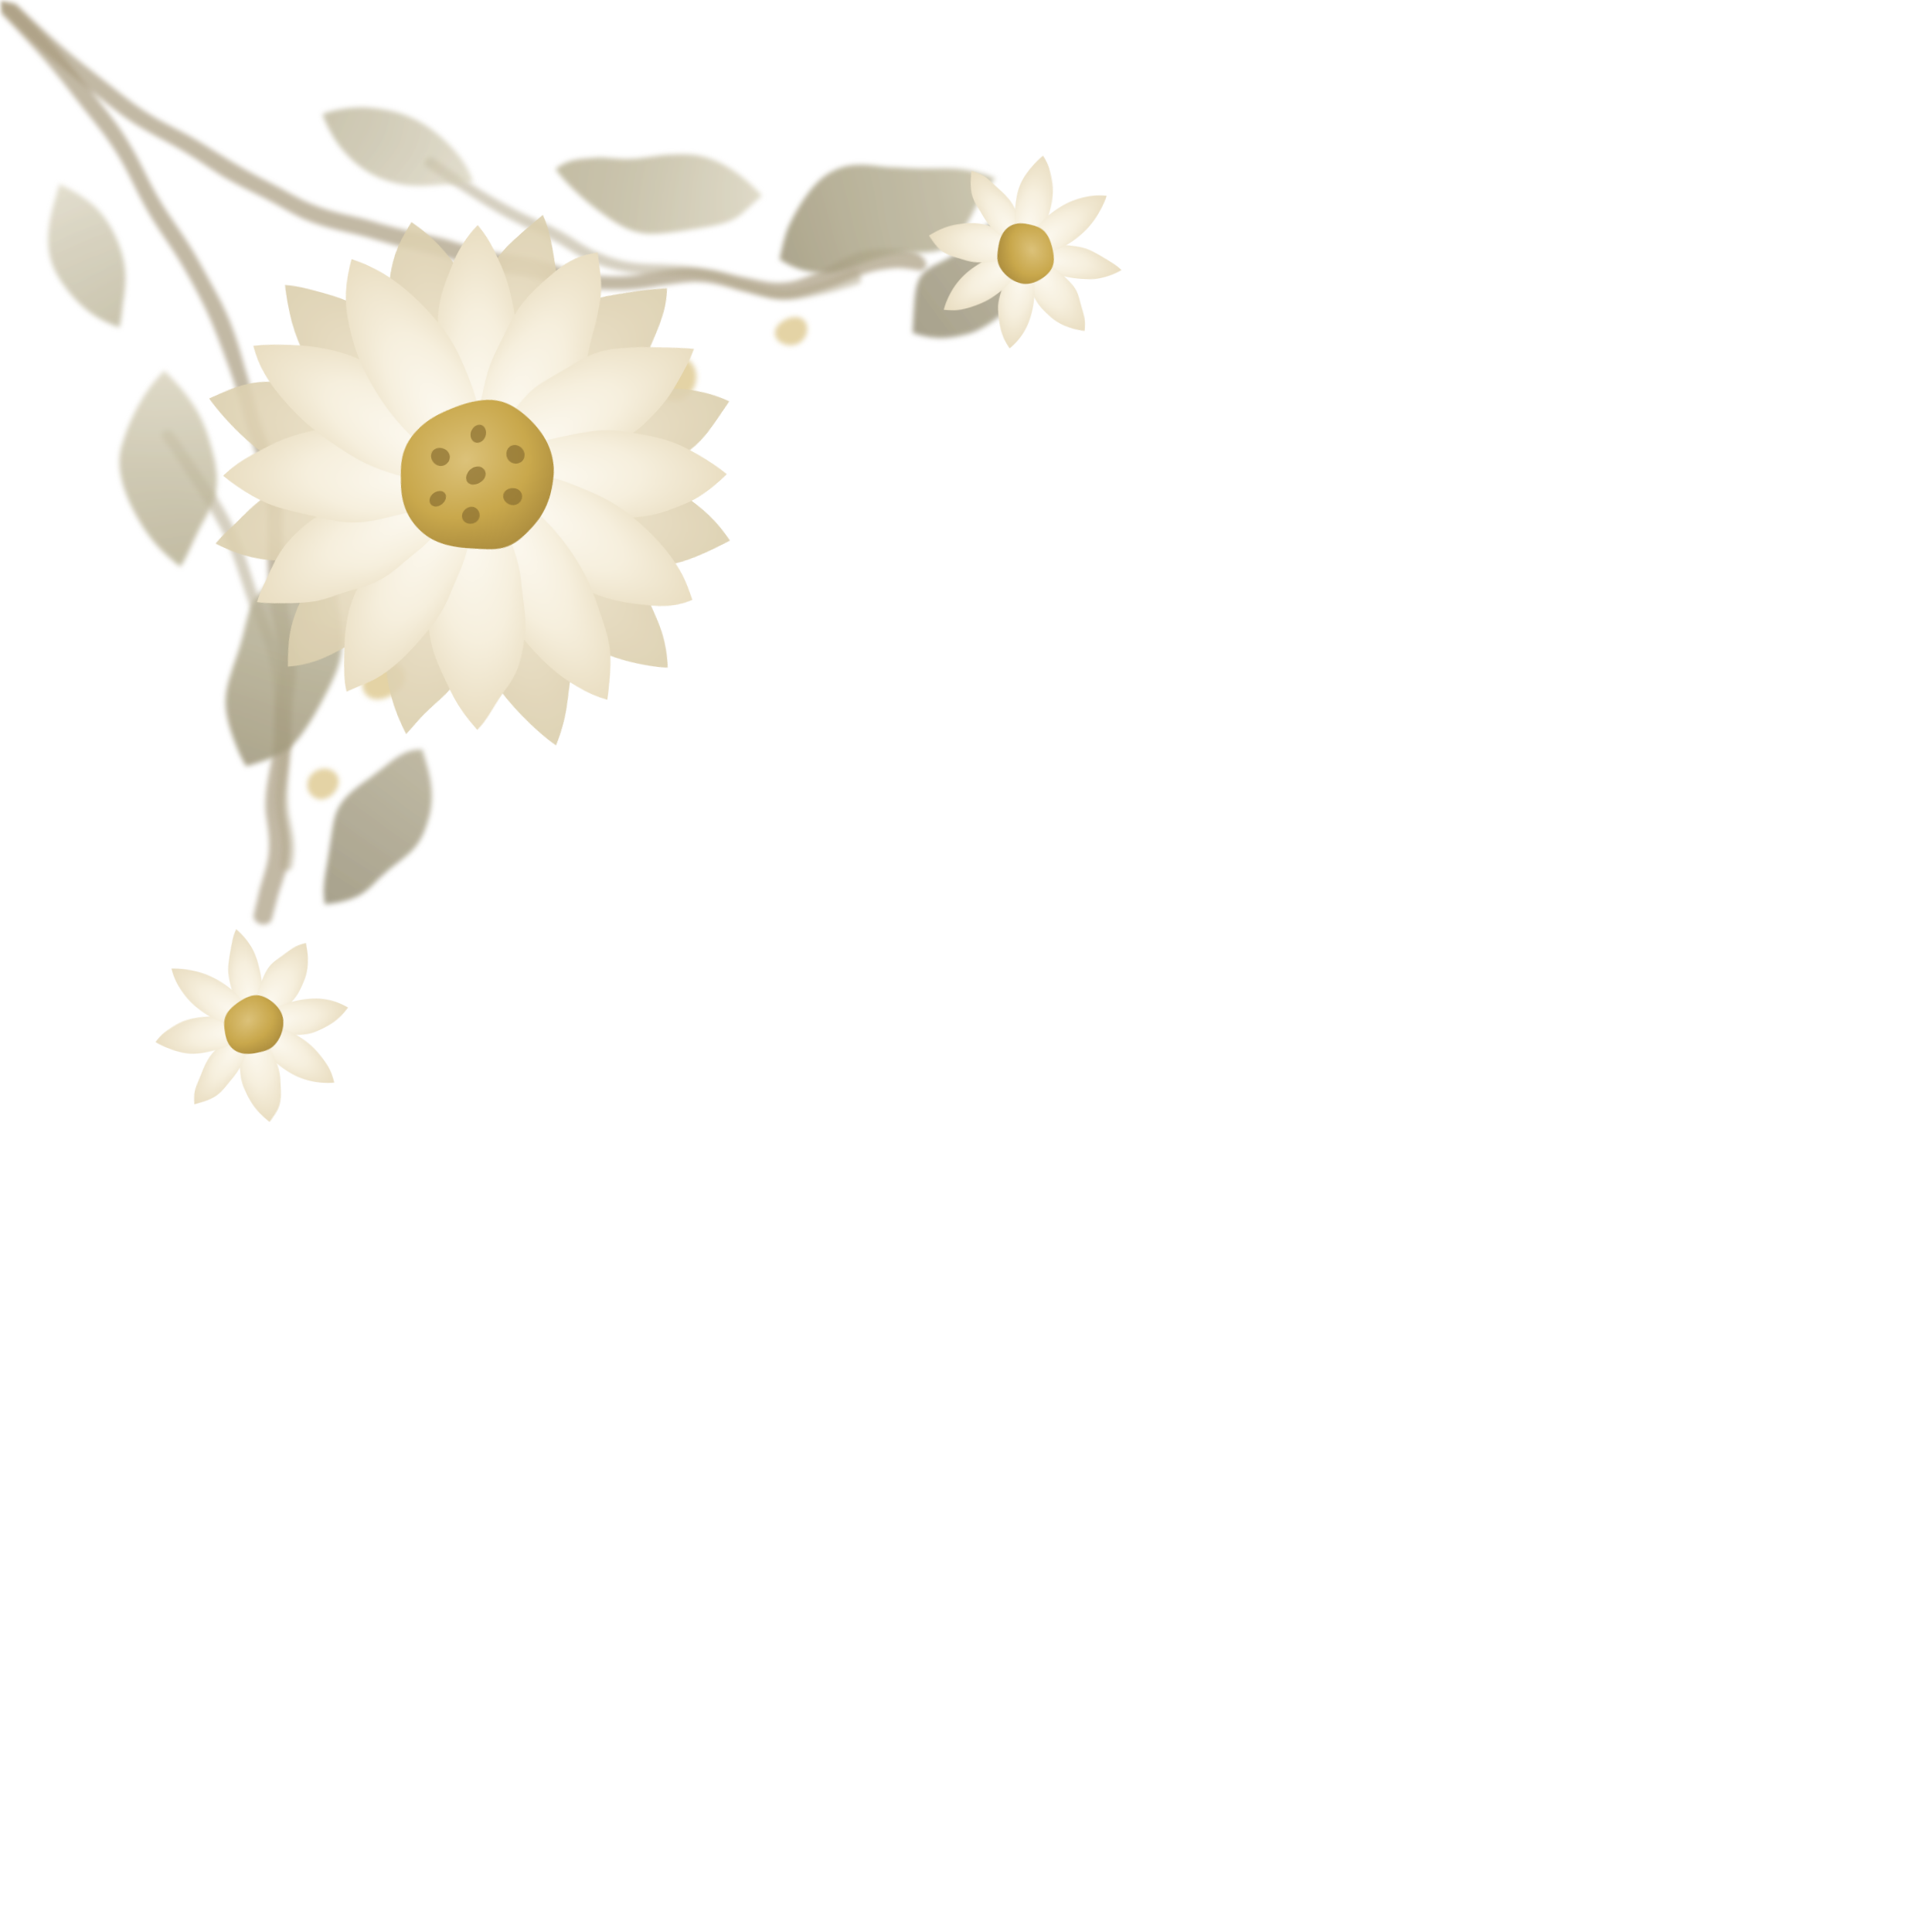
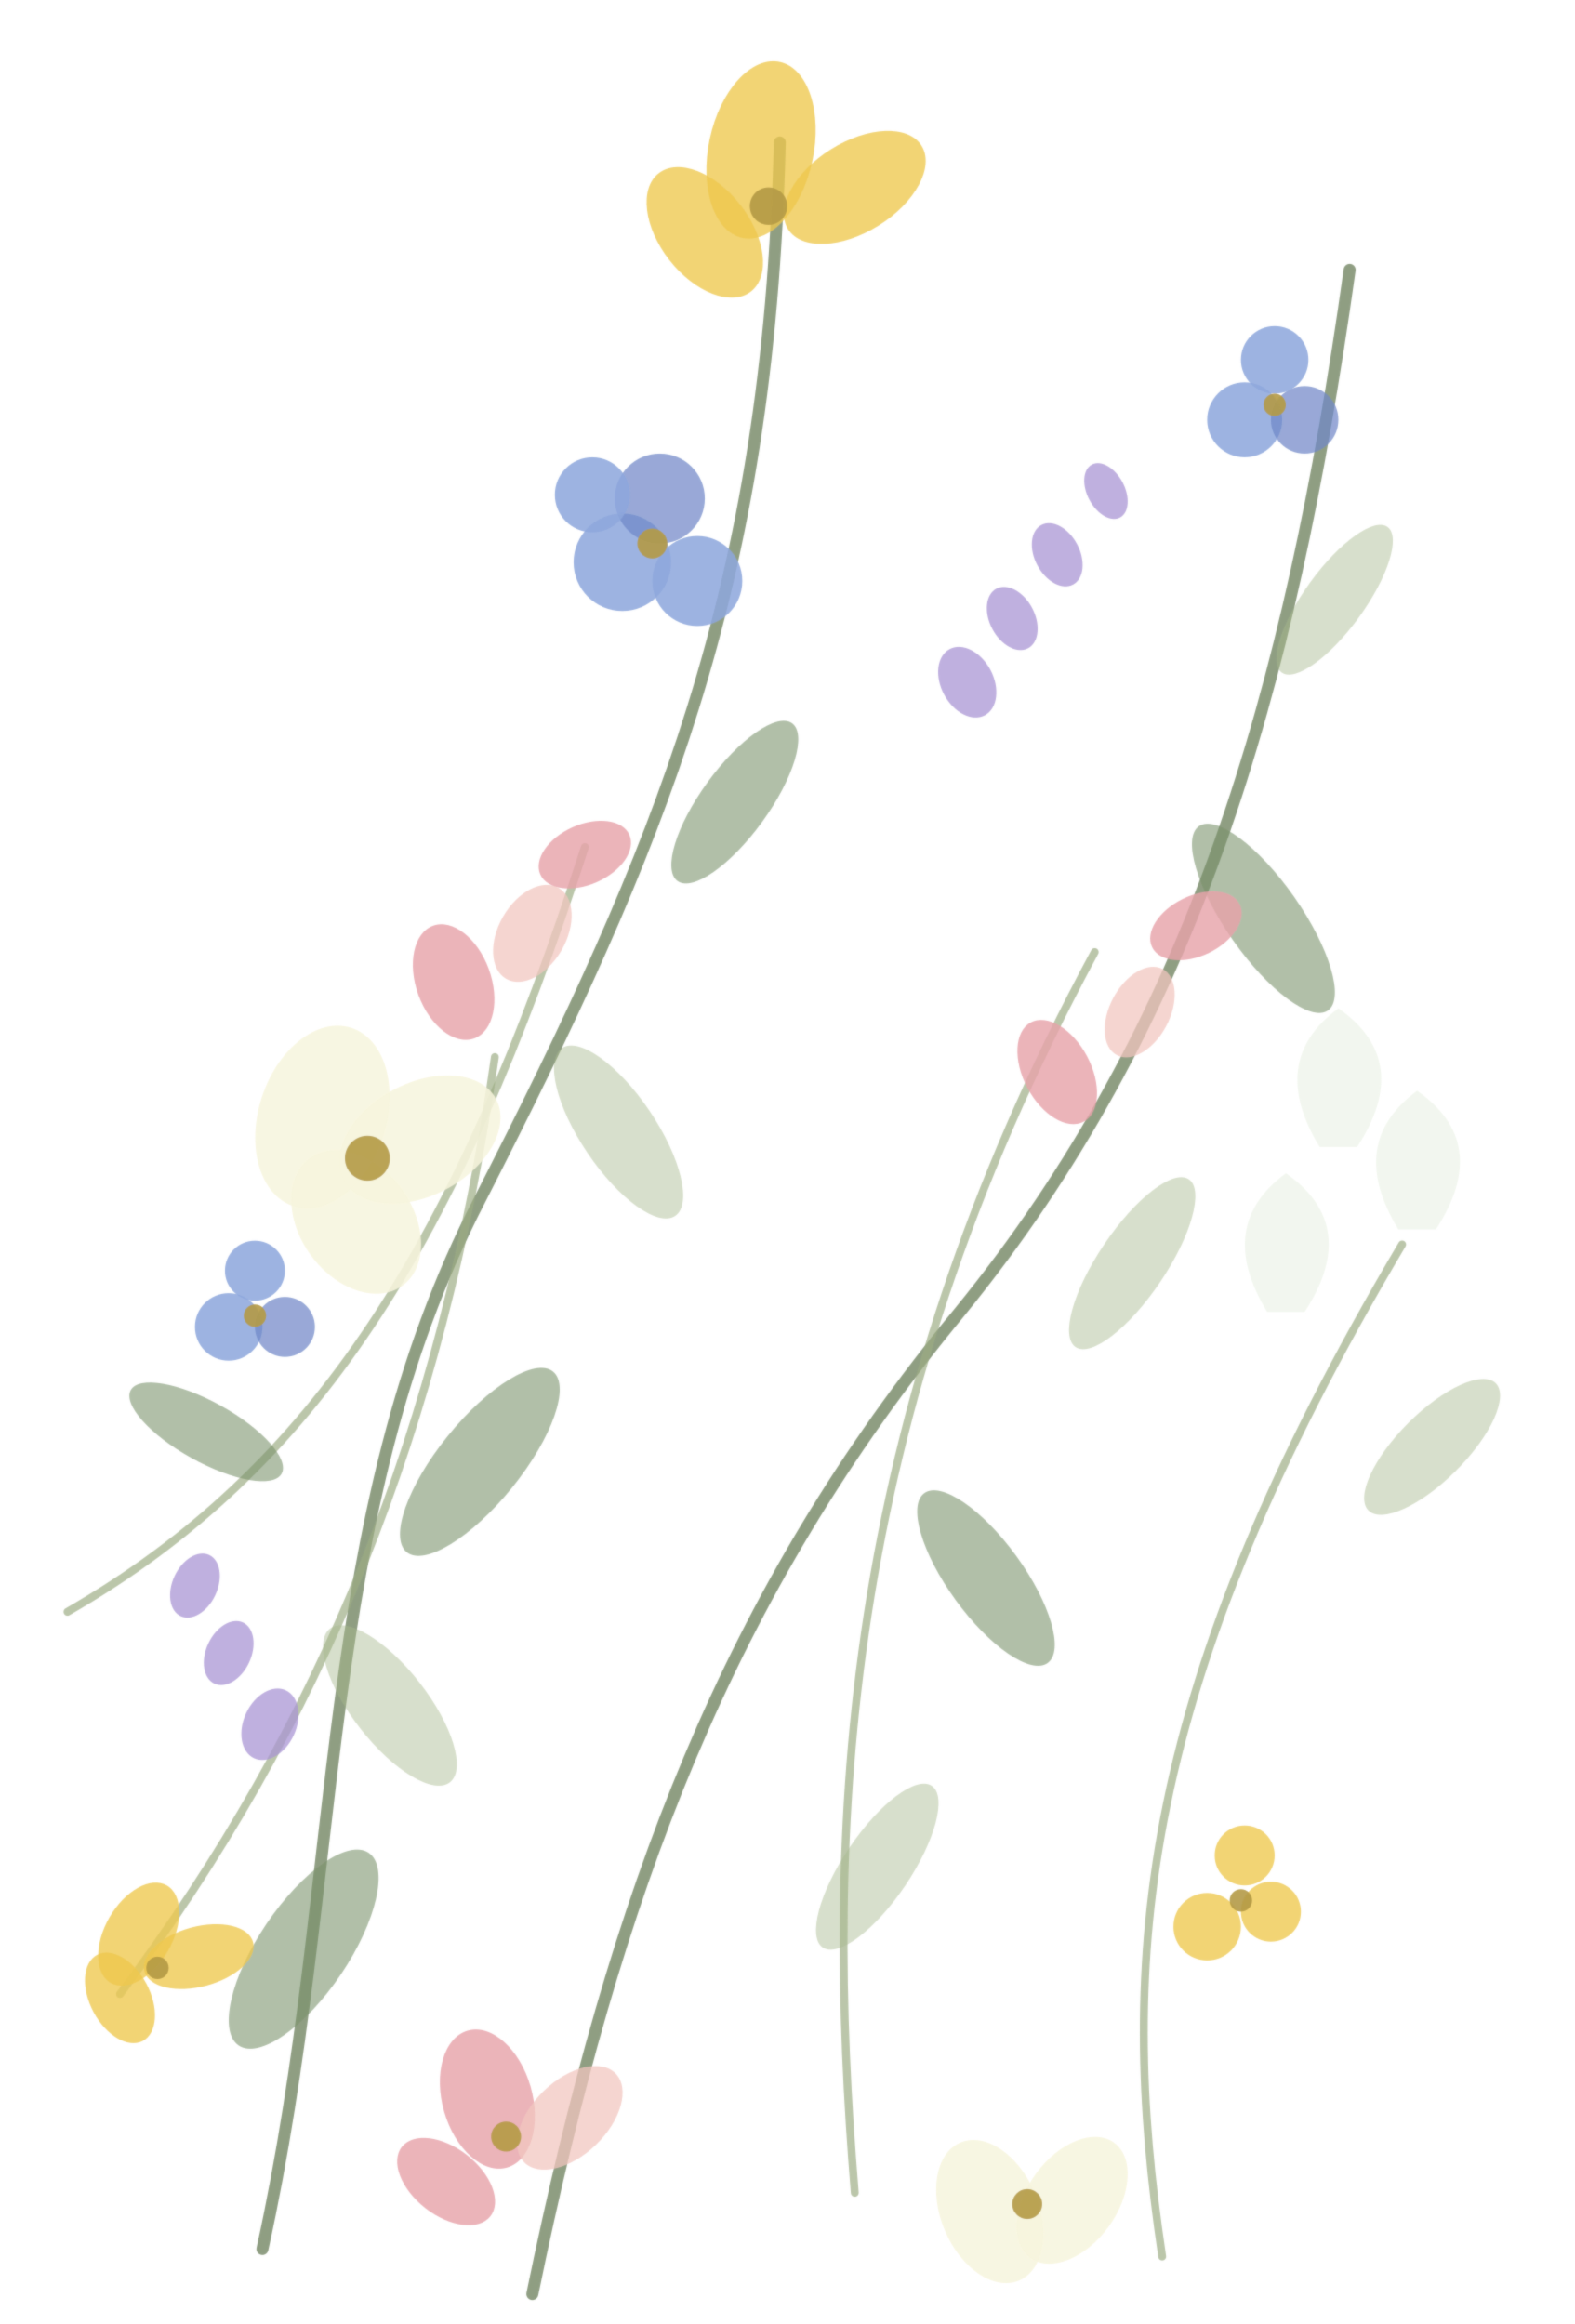
- <svg xmlns="http://www.w3.org/2000/svg" viewBox="0 0 260 260">
+ <svg xmlns="http://www.w3.org/2000/svg" viewBox="0 0 420 620" fill="none">
  <defs>
-     <filter id="wc" x="-20%" y="-20%" width="140%" height="140%">
-       <feTurbulence type="fractalNoise" baseFrequency="0.035" numOctaves="3" seed="11" result="n" />
-       <feDisplacementMap in="SourceGraphic" in2="n" scale="4" />
+     <filter id="soft" x="-20%" y="-20%" width="140%" height="140%">
+       <feGaussianBlur stdDeviation="0.25" />
    </filter>
-     <filter id="wcSoft" x="-30%" y="-30%" width="160%" height="160%">
-       <feTurbulence type="fractalNoise" baseFrequency="0.05" numOctaves="2" seed="4" result="n" />
-       <feDisplacementMap in="SourceGraphic" in2="n" scale="6" />
-       <feGaussianBlur stdDeviation="0.35" />
-     </filter>
-     <radialGradient id="petal" cx="50%" cy="78%" r="80%">
-       <stop offset="0" stop-color="#fdfaf2" />
-       <stop offset=".55" stop-color="#f6efdd" />
-       <stop offset="1" stop-color="#e8dcbf" />
-     </radialGradient>
-     <radialGradient id="petalShade" cx="50%" cy="82%" r="78%">
-       <stop offset="0" stop-color="#f1e8d2" />
-       <stop offset="1" stop-color="#dccfae" />
-     </radialGradient>
-     <radialGradient id="center" cx="42%" cy="38%" r="70%">
-       <stop offset="0" stop-color="#dcc27a" />
-       <stop offset=".6" stop-color="#c9a84c" />
-       <stop offset="1" stop-color="#a8893c" />
-     </radialGradient>
-     <linearGradient id="leafA" x1="0" y1="0" x2="0" y2="1">
-       <stop offset="0" stop-color="#c3bda3" />
-       <stop offset="1" stop-color="#9e9678" />
-     </linearGradient>
-     <linearGradient id="leafB" x1="0" y1="0" x2="0" y2="1">
-       <stop offset="0" stop-color="#d6d0b9" />
-       <stop offset="1" stop-color="#b3ab8c" />
-     </linearGradient>
-     <linearGradient id="leafC" x1="0" y1="0" x2="0" y2="1">
-       <stop offset="0" stop-color="#aaa285" />
-       <stop offset="1" stop-color="#8a8266" />
-     </linearGradient>
-     <path id="p" d="M0 0 C -7.5 -8.5, -8.5 -24, 0 -34 C 8.5 -24, 7.5 -8.5, 0 0 Z" />
-     <path id="pS" d="M0 0 C -5.5 -6.5, -6 -17, 0 -24 C 6 -17, 5.5 -6.5, 0 0 Z" />
-     <path id="leaf" d="M0 0 C -8.5 -7.5, -10.5 -22, 0 -34 C 10.5 -22, 8.5 -7.5, 0 0 Z" />
+     <style>
+       .stem{stroke:#6f835f;stroke-width:3.2;stroke-linecap:round;opacity:.78}
+       .stem2{stroke:#9bab82;stroke-width:2.1;stroke-linecap:round;opacity:.68}
+       .leaf{fill:#78916a;opacity:.58}
+       .leaf2{fill:#a7b98e;opacity:.46}
+       .blue{fill:#8da7dc;opacity:.86}.blue2{fill:#6f88c8;opacity:.72}
+       .pink{fill:#e7a3aa;opacity:.82}.pink2{fill:#f2c6c0;opacity:.74}
+       .yellow{fill:#eec84e;opacity:.78}.cream{fill:#f7f4dd;opacity:.86}
+       .purple{fill:#b8a5d8;opacity:.77}.white{fill:#eef3e9;opacity:.74}
+       .center{fill:#b49a45;opacity:.9}
+     </style>
  </defs>
-   <g filter="url(#wcSoft)" fill="none" stroke-linecap="round">
-     <path d="M-8 -8 C 30 28, 44 66, 36 124" stroke="#a89a7d" stroke-width="2.2" opacity=".7" />
-     <path d="M-8 -8 C 28 30, 66 44, 124 36" stroke="#a89a7d" stroke-width="2.2" opacity=".7" />
-     <path d="M22 58 C 36 76, 40 96, 38 116" stroke="#b3a88c" stroke-width="1.5" opacity=".55" />
-     <path d="M58 22 C 76 36, 96 40, 116 38" stroke="#b3a88c" stroke-width="1.5" opacity=".55" />
-   </g>
-   <g filter="url(#wcSoft)">
-     <use href="#leaf" fill="url(#leafA)" opacity=".85" transform="translate(34 104) rotate(16) scale(.95)" />
-     <use href="#leaf" fill="url(#leafA)" opacity=".85" transform="translate(104 34) rotate(74) scale(.95)" />
-     <use href="#leaf" fill="url(#leafB)" opacity=".8" transform="translate(24 76) rotate(-6) scale(.8)" />
-     <use href="#leaf" fill="url(#leafB)" opacity=".8" transform="translate(76 24) rotate(96) scale(.8)" />
-     <use href="#leaf" fill="url(#leafC)" opacity=".75" transform="translate(44 122) rotate(34) scale(.72)" />
-     <use href="#leaf" fill="url(#leafC)" opacity=".75" transform="translate(122 44) rotate(56) scale(.72)" />
-     <use href="#leaf" fill="url(#leafB)" opacity=".7" transform="translate(16 44) rotate(-24) scale(.65)" />
-     <use href="#leaf" fill="url(#leafB)" opacity=".7" transform="translate(44 16) rotate(114) scale(.65)" />
-     <g fill="#c9a84c" opacity=".5">
-       <circle cx="52" cy="92" r="3" />
-       <circle cx="92" cy="52" r="3" />
-       <circle cx="44" cy="106" r="2.2" />
-       <circle cx="106" cy="44" r="2.2" />
-       <circle cx="60" cy="80" r="1.8" />
-       <circle cx="80" cy="60" r="1.8" />
+   <g filter="url(#soft)">
+     <path class="stem" d="M70 600 C92 500 84 405 128 320 C176 226 205 158 208 38" />
+     <path class="stem" d="M142 612 C164 505 194 425 256 350 C318 274 344 186 360 72" />
+     <path class="stem2" d="M32 532 C86 460 118 381 132 282" />
+     <path class="stem2" d="M228 585 C220 488 224 380 292 254" />
+     <path class="stem2" d="M18 430 C84 392 122 332 156 226" />
+     <path class="stem2" d="M310 602 C298 522 304 450 374 332" />
+     <g>
+       <ellipse class="leaf" cx="81" cy="520" rx="12" ry="31" transform="rotate(34 81 520)" />
+       <ellipse class="leaf2" cx="104" cy="455" rx="10" ry="26" transform="rotate(-38 104 455)" />
+       <ellipse class="leaf" cx="128" cy="390" rx="11" ry="31" transform="rotate(39 128 390)" />
+       <ellipse class="leaf2" cx="165" cy="302" rx="10" ry="27" transform="rotate(-34 165 302)" />
+       <ellipse class="leaf" cx="196" cy="214" rx="9" ry="26" transform="rotate(36 196 214)" />
+       <ellipse class="leaf2" cx="234" cy="498" rx="9" ry="26" transform="rotate(34 234 498)" />
+       <ellipse class="leaf" cx="263" cy="421" rx="10" ry="28" transform="rotate(-36 263 421)" />
+       <ellipse class="leaf2" cx="302" cy="337" rx="9" ry="27" transform="rotate(34 302 337)" />
+       <ellipse class="leaf" cx="337" cy="245" rx="10" ry="30" transform="rotate(-35 337 245)" />
+       <ellipse class="leaf2" cx="356" cy="160" rx="8" ry="24" transform="rotate(36 356 160)" />
+       <ellipse class="leaf" cx="55" cy="382" rx="8" ry="23" transform="rotate(-61 55 382)" />
+       <ellipse class="leaf2" cx="382" cy="386" rx="9" ry="24" transform="rotate(45 382 386)" />
+     </g>
+     <g>
+       <circle class="blue" cx="166" cy="150" r="13" />
+       <circle class="blue" cx="186" cy="155" r="12" />
+       <circle class="blue2" cx="176" cy="133" r="12" />
+       <circle class="blue" cx="158" cy="132" r="10" />
+       <circle class="center" cx="174" cy="145" r="4" />
+       <circle class="blue" cx="332" cy="112" r="10" />
+       <circle class="blue2" cx="348" cy="112" r="9" />
+       <circle class="blue" cx="340" cy="96" r="9" />
+       <circle class="center" cx="340" cy="108" r="3" />
+       <circle class="blue" cx="61" cy="354" r="9" />
+       <circle class="blue2" cx="76" cy="354" r="8" />
+       <circle class="blue" cx="68" cy="339" r="8" />
+       <circle class="center" cx="68" cy="351" r="3" />
+     </g>
+     <g>
+       <ellipse class="yellow" cx="203" cy="40" rx="14" ry="24" transform="rotate(12 203 40)" />
+       <ellipse class="yellow" cx="228" cy="50" rx="12" ry="21" transform="rotate(58 228 50)" />
+       <ellipse class="yellow" cx="188" cy="62" rx="12" ry="20" transform="rotate(-38 188 62)" />
+       <circle class="center" cx="205" cy="55" r="5" />
+       <ellipse class="yellow" cx="37" cy="516" rx="9" ry="15" transform="rotate(30 37 516)" />
+       <ellipse class="yellow" cx="53" cy="522" rx="8" ry="15" transform="rotate(75 53 522)" />
+       <ellipse class="yellow" cx="32" cy="533" rx="8" ry="13" transform="rotate(-28 32 533)" />
+       <circle class="center" cx="42" cy="525" r="3" />
+       <circle class="yellow" cx="322" cy="514" r="9" />
+       <circle class="yellow" cx="339" cy="510" r="8" />
+       <circle class="yellow" cx="332" cy="495" r="8" />
+       <circle class="center" cx="331" cy="507" r="3" />
+     </g>
+     <g>
+       <ellipse class="pink" cx="121" cy="262" rx="10" ry="16" transform="rotate(-20 121 262)" />
+       <ellipse class="pink2" cx="142" cy="249" rx="9" ry="14" transform="rotate(30 142 249)" />
+       <ellipse class="pink" cx="156" cy="228" rx="8" ry="13" transform="rotate(66 156 228)" />
+       <ellipse class="pink" cx="282" cy="286" rx="9" ry="15" transform="rotate(-28 282 286)" />
+       <ellipse class="pink2" cx="304" cy="270" rx="8" ry="13" transform="rotate(28 304 270)" />
+       <ellipse class="pink" cx="319" cy="247" rx="8" ry="13" transform="rotate(64 319 247)" />
+       <ellipse class="pink" cx="130" cy="560" rx="12" ry="19" transform="rotate(-16 130 560)" />
+       <ellipse class="pink2" cx="152" cy="565" rx="10" ry="17" transform="rotate(46 152 565)" />
+       <ellipse class="pink" cx="119" cy="582" rx="9" ry="15" transform="rotate(-52 119 582)" />
+       <circle class="center" cx="135" cy="570" r="4" />
+     </g>
+     <g>
+       <ellipse class="cream" cx="86" cy="298" rx="17" ry="25" transform="rotate(18 86 298)" />
+       <ellipse class="cream" cx="112" cy="304" rx="15" ry="23" transform="rotate(62 112 304)" />
+       <ellipse class="cream" cx="95" cy="326" rx="15" ry="21" transform="rotate(-36 95 326)" />
+       <circle class="center" cx="98" cy="309" r="6" />
+       <path class="white" d="M373 328 q-14 -23 5 -37 q20 14 5 37z" />
+       <path class="white" d="M338 350 q-14 -23 5 -37 q20 14 5 37z" />
+       <path class="white" d="M352 306 q-14 -23 5 -37 q20 14 5 37z" />
+       <ellipse class="cream" cx="264" cy="590" rx="13" ry="20" transform="rotate(-23 264 590)" />
+       <ellipse class="cream" cx="286" cy="587" rx="12" ry="19" transform="rotate(36 286 587)" />
+       <circle class="center" cx="274" cy="588" r="4" />
+     </g>
+     <g fill="#a995d4" opacity=".75">
+       <ellipse cx="258" cy="182" rx="7" ry="10" transform="rotate(-28 258 182)" />
+       <ellipse cx="270" cy="165" rx="6" ry="9" transform="rotate(-28 270 165)" />
+       <ellipse cx="282" cy="148" rx="6" ry="9" transform="rotate(-28 282 148)" />
+       <ellipse cx="295" cy="131" rx="5" ry="8" transform="rotate(-28 295 131)" />
+       <ellipse cx="72" cy="460" rx="7" ry="10" transform="rotate(25 72 460)" />
+       <ellipse cx="61" cy="441" rx="6" ry="9" transform="rotate(25 61 441)" />
+       <ellipse cx="52" cy="423" rx="6" ry="9" transform="rotate(25 52 423)" />
    </g>
  </g>
-   <g filter="url(#wc)" transform="translate(64 64)">
-     <g fill="url(#petalShade)" opacity=".9">
-       <use href="#p" transform="rotate(15) scale(1.06)" />
-       <use href="#p" transform="rotate(45) scale(1.06)" />
-       <use href="#p" transform="rotate(75) scale(1.06)" />
-       <use href="#p" transform="rotate(105) scale(1.06)" />
-       <use href="#p" transform="rotate(135) scale(1.06)" />
-       <use href="#p" transform="rotate(165) scale(1.06)" />
-       <use href="#p" transform="rotate(195) scale(1.06)" />
-       <use href="#p" transform="rotate(225) scale(1.06)" />
-       <use href="#p" transform="rotate(255) scale(1.06)" />
-       <use href="#p" transform="rotate(285) scale(1.06)" />
-       <use href="#p" transform="rotate(315) scale(1.06)" />
-       <use href="#p" transform="rotate(345) scale(1.06)" />
-     </g>
-     <g fill="url(#petal)">
-       <use href="#p" />
-       <use href="#p" transform="rotate(30)" />
-       <use href="#p" transform="rotate(60)" />
-       <use href="#p" transform="rotate(90)" />
-       <use href="#p" transform="rotate(120)" />
-       <use href="#p" transform="rotate(150)" />
-       <use href="#p" transform="rotate(180)" />
-       <use href="#p" transform="rotate(210)" />
-       <use href="#p" transform="rotate(240)" />
-       <use href="#p" transform="rotate(270)" />
-       <use href="#p" transform="rotate(300)" />
-       <use href="#p" transform="rotate(330)" />
-     </g>
-     <circle r="10.5" fill="url(#center)" />
-     <g fill="#8a6f30" opacity=".7">
-       <circle cx="0" cy="-6" r="1.2" />
-       <circle cx="5.2" cy="-3" r="1.2" />
-       <circle cx="5.2" cy="3" r="1.2" />
-       <circle cx="0" cy="6" r="1.2" />
-       <circle cx="-5.2" cy="3" r="1.2" />
-       <circle cx="-5.2" cy="-3" r="1.2" />
-       <circle r="1.4" />
-     </g>
-   </g>
-   <g filter="url(#wc)" transform="translate(34 138) rotate(-10) scale(.55)">
-     <g fill="url(#petal)">
-       <use href="#pS" />
-       <use href="#pS" transform="rotate(45)" />
-       <use href="#pS" transform="rotate(90)" />
-       <use href="#pS" transform="rotate(135)" />
-       <use href="#pS" transform="rotate(180)" />
-       <use href="#pS" transform="rotate(225)" />
-       <use href="#pS" transform="rotate(270)" />
-       <use href="#pS" transform="rotate(315)" />
-     </g>
-     <circle r="7.5" fill="url(#center)" />
-   </g>
-   <g filter="url(#wc)" transform="translate(138 34) rotate(100) scale(.55)">
-     <g fill="url(#petal)">
-       <use href="#pS" />
-       <use href="#pS" transform="rotate(45)" />
-       <use href="#pS" transform="rotate(90)" />
-       <use href="#pS" transform="rotate(135)" />
-       <use href="#pS" transform="rotate(180)" />
-       <use href="#pS" transform="rotate(225)" />
-       <use href="#pS" transform="rotate(270)" />
-       <use href="#pS" transform="rotate(315)" />
-     </g>
-     <circle r="7.5" fill="url(#center)" />
-   </g>
</svg>
